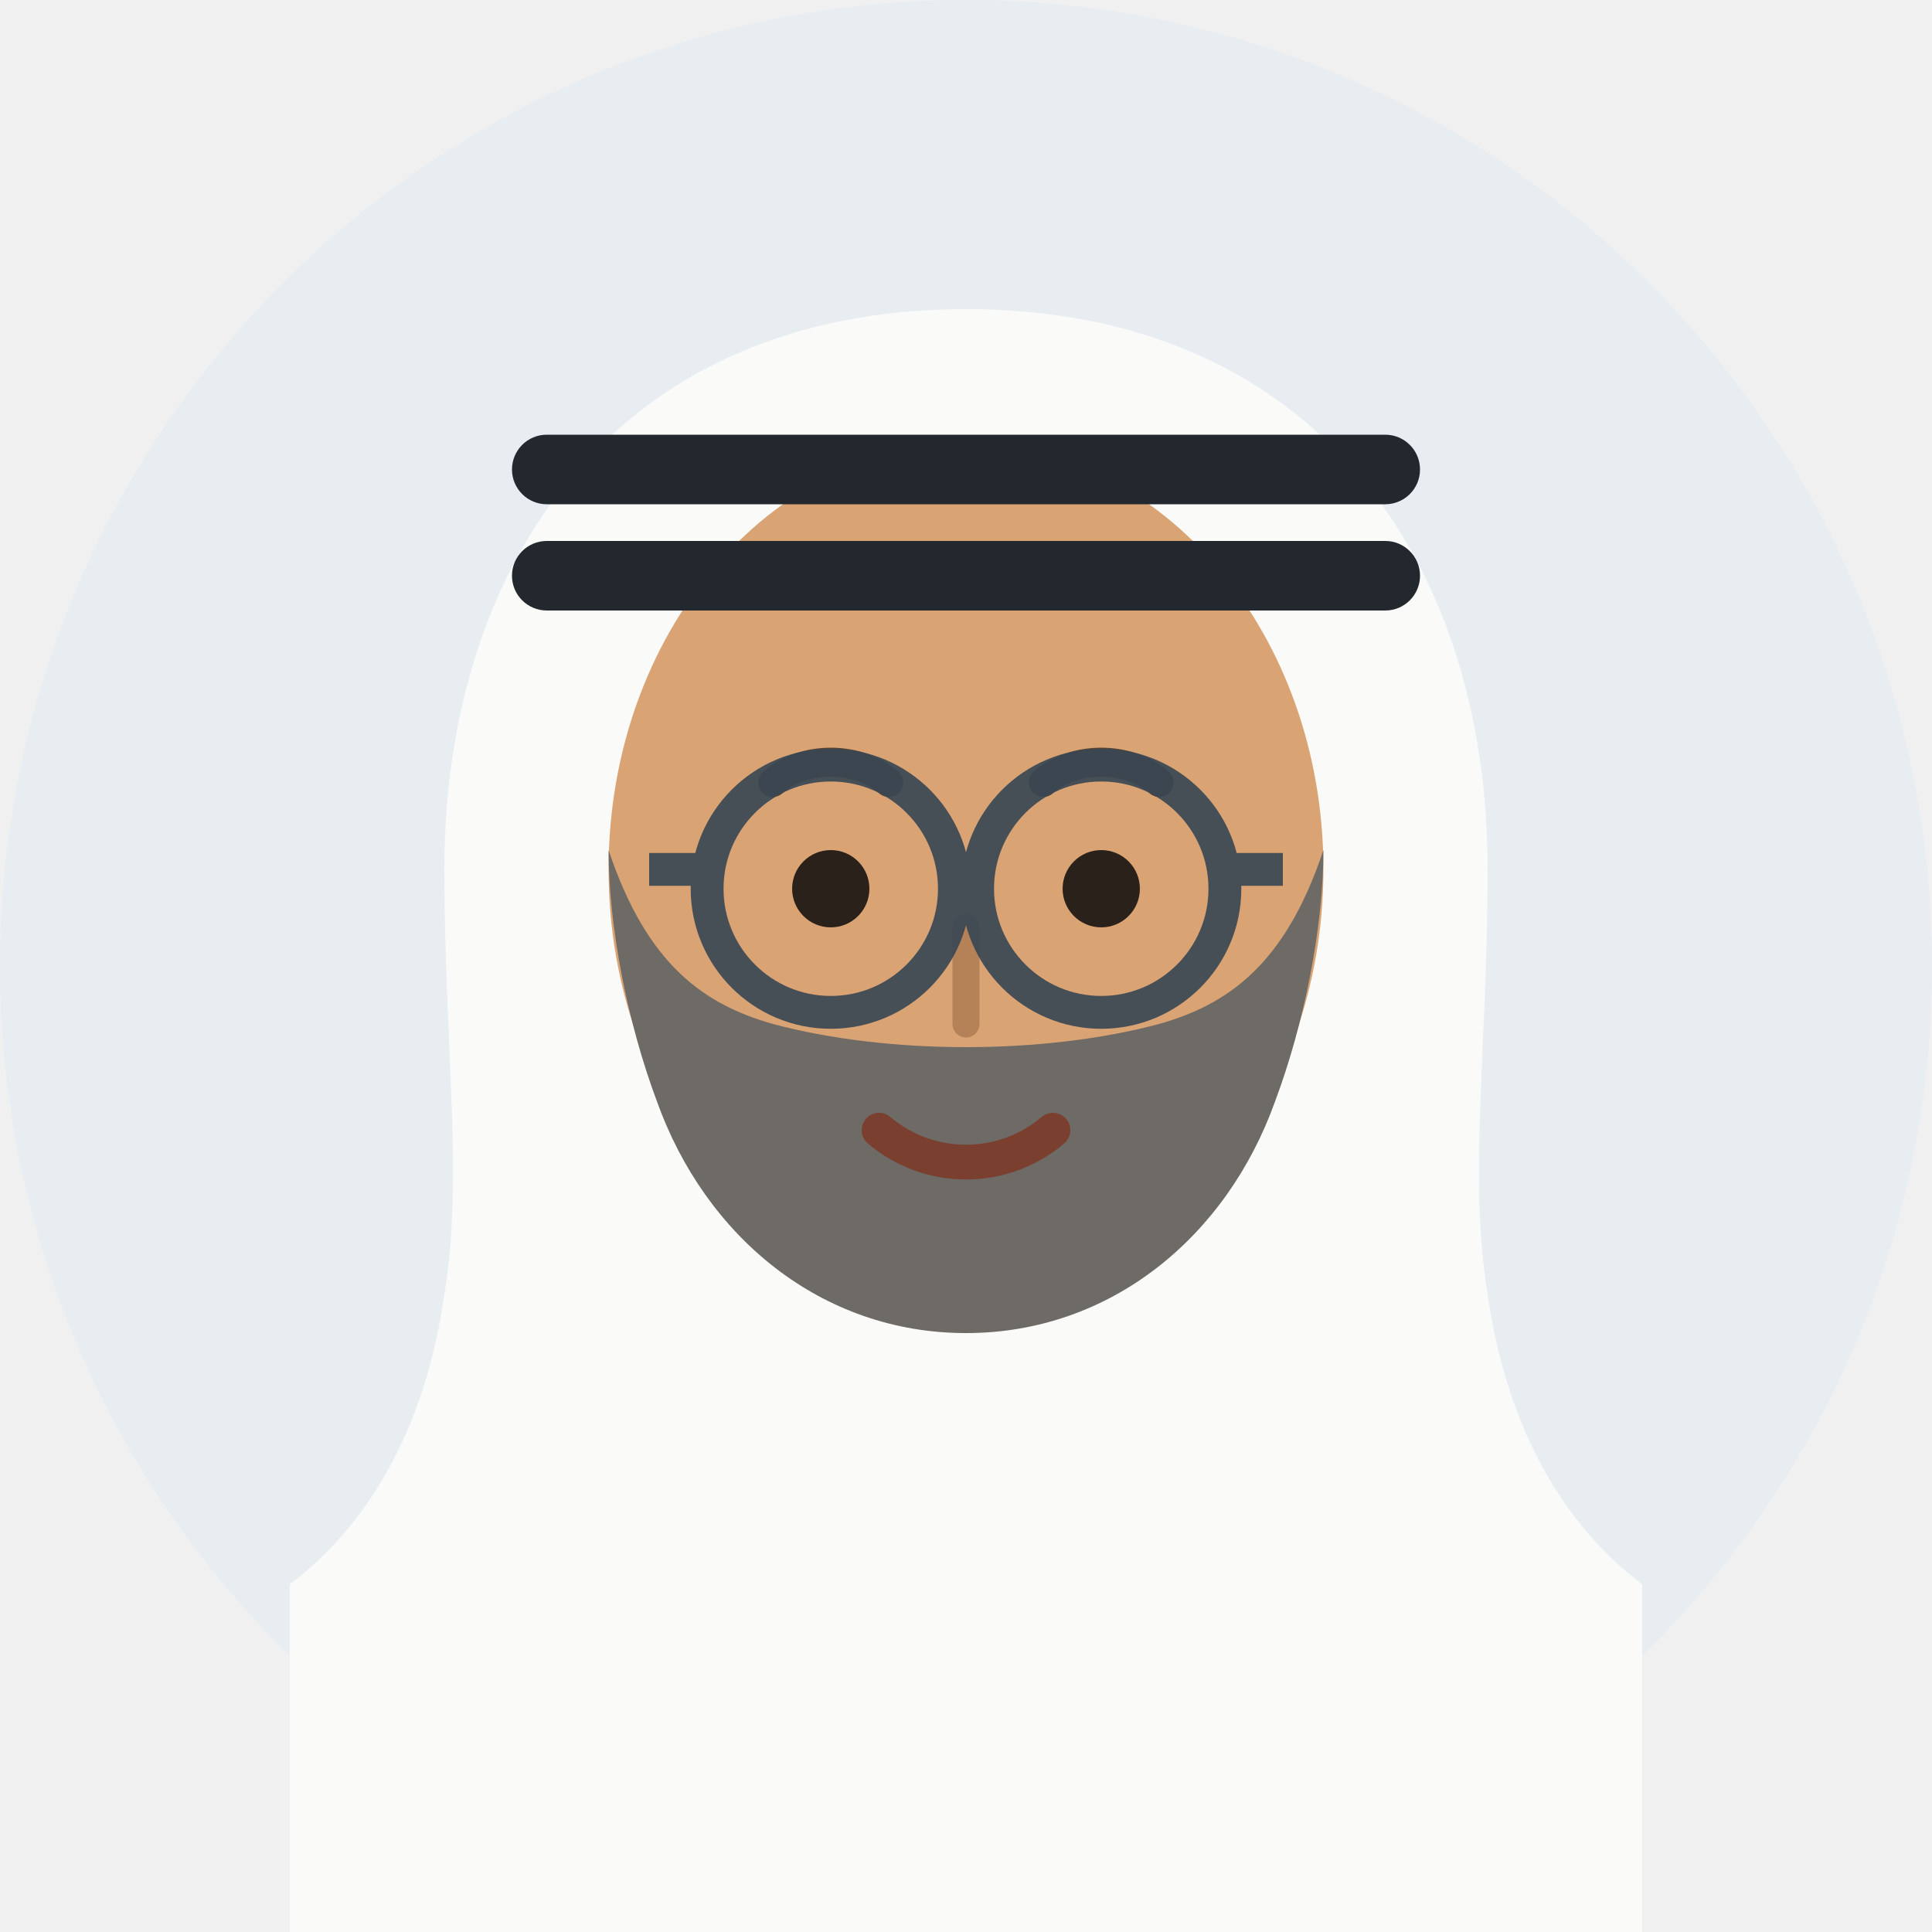
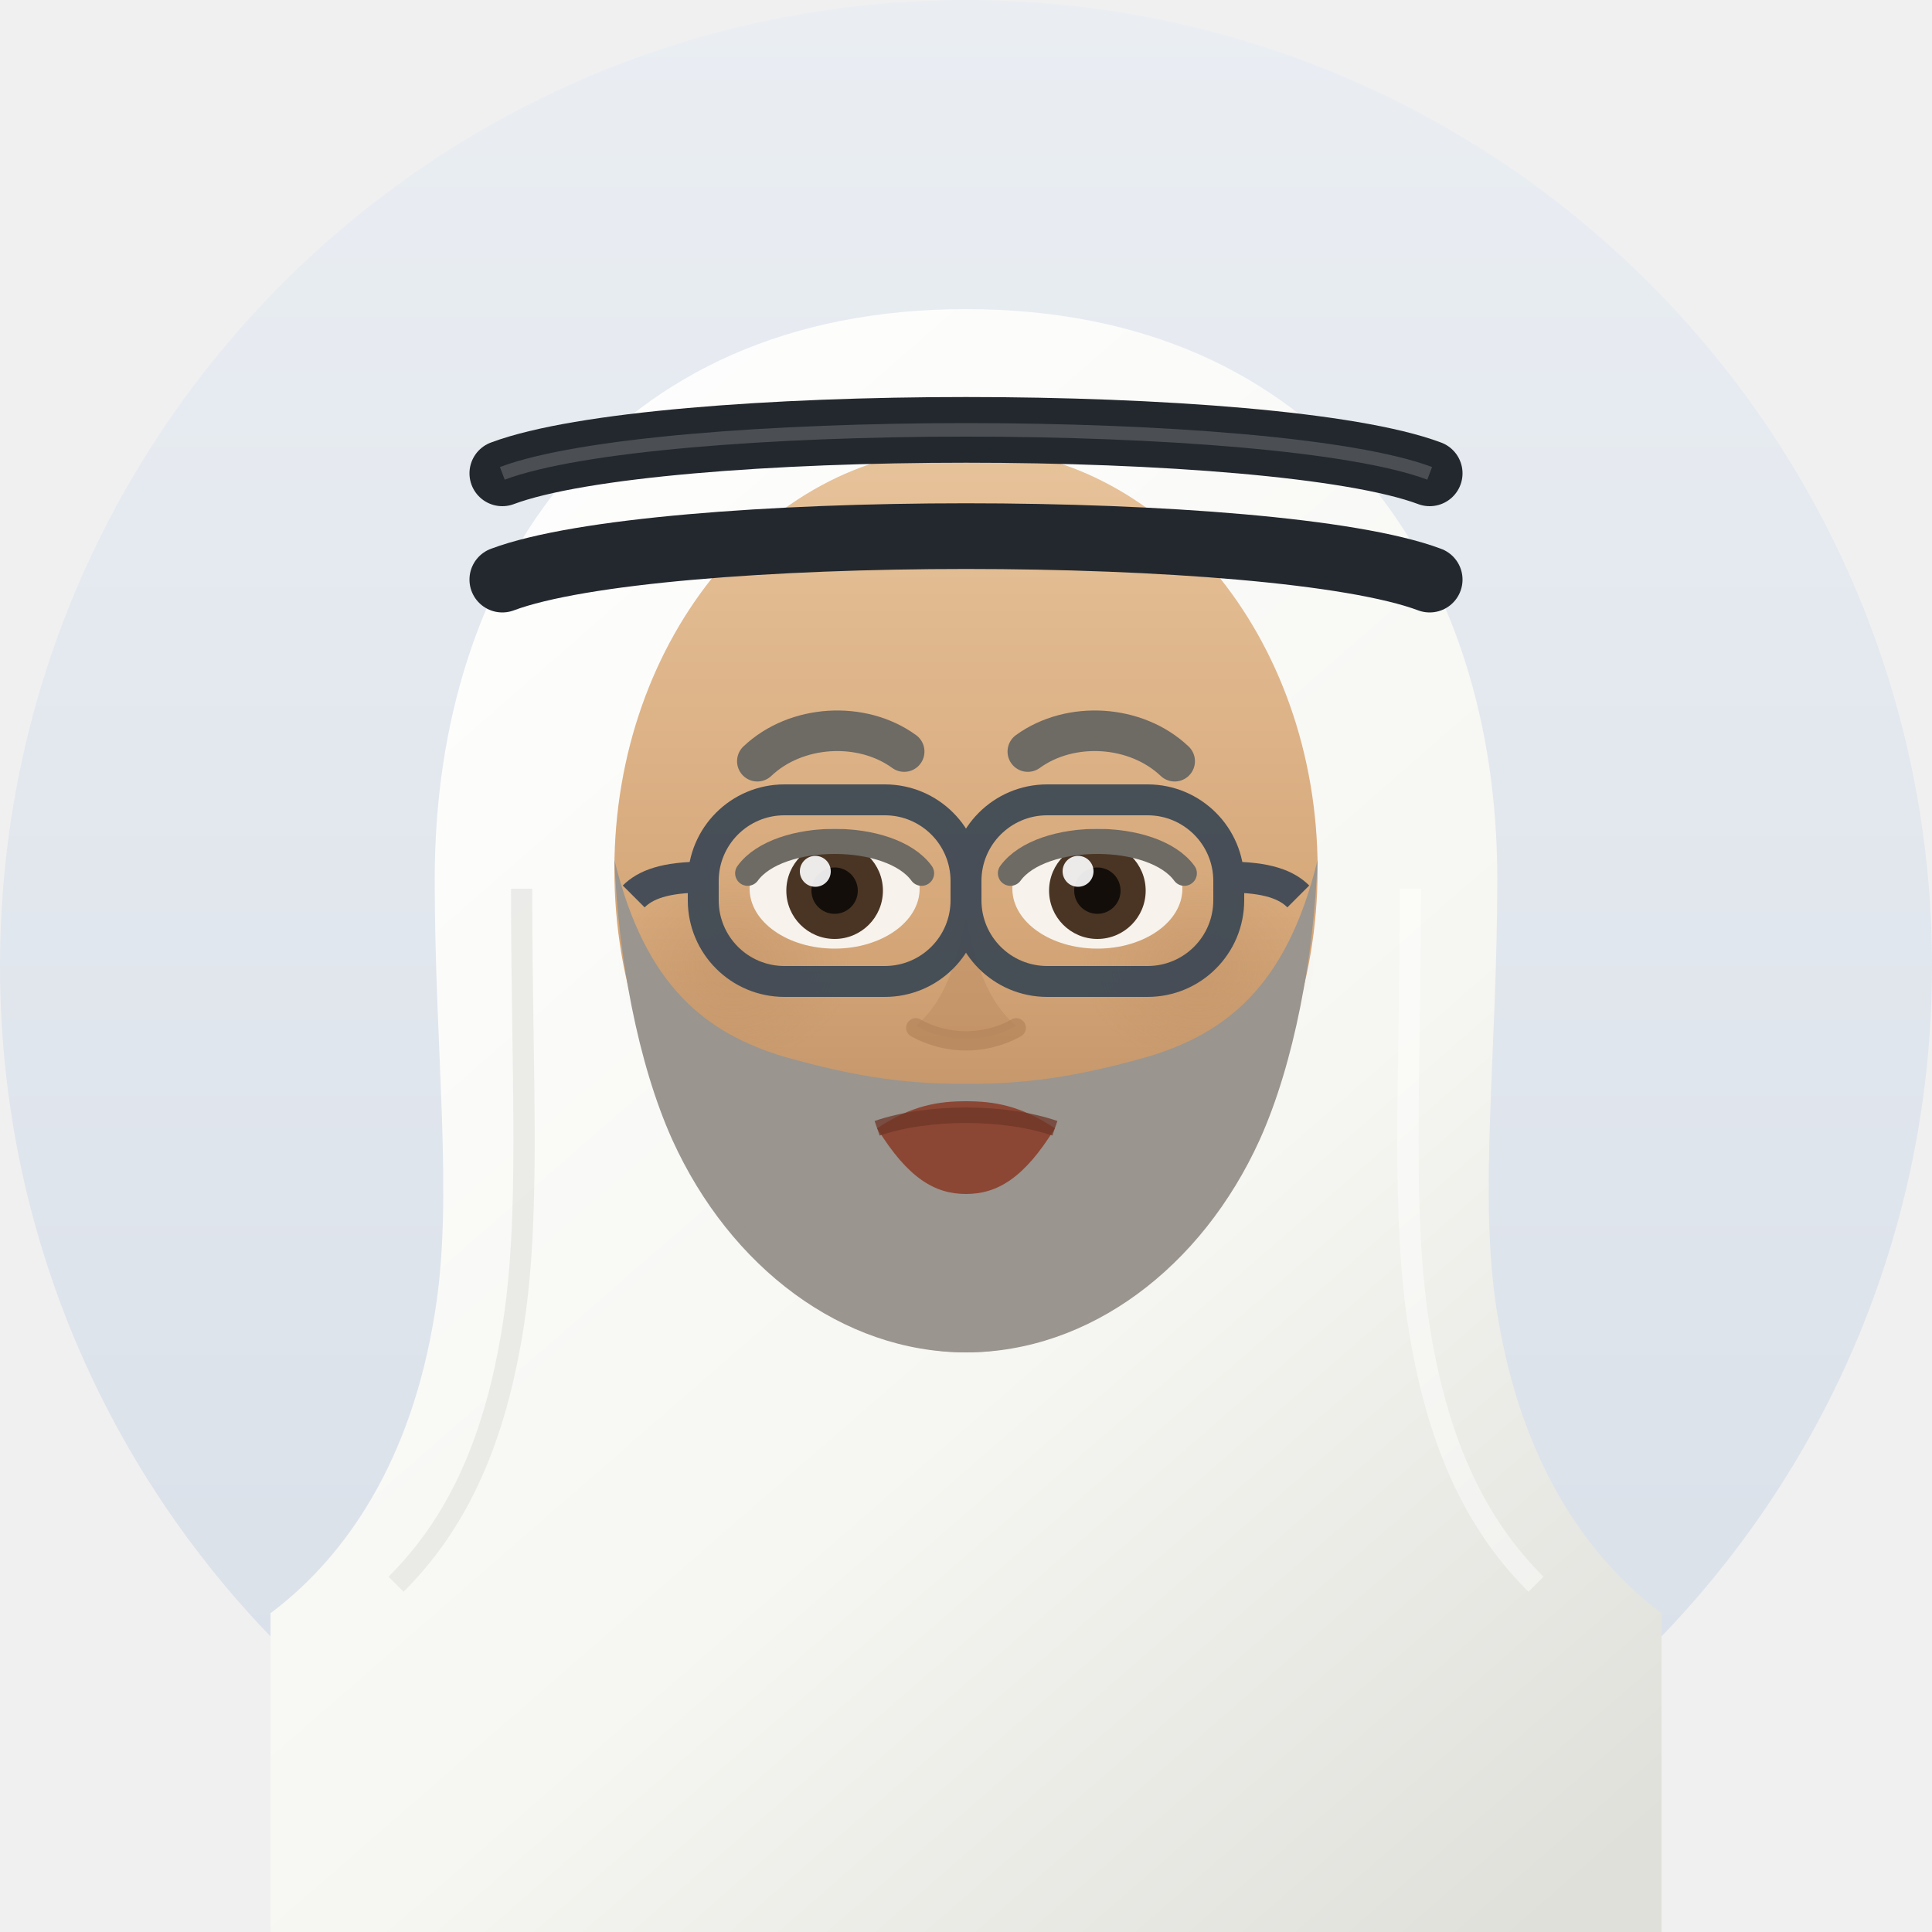
<svg xmlns="http://www.w3.org/2000/svg" viewBox="0 0 100 100" role="img" aria-hidden="true">
-   <circle cx="50" cy="50" r="50" fill="#E8EDF2" />
-   <path d="M50 63c-14 0-26 8-30 19 l0 18 60 0 0-18c-4-11-16-19-30-19z" fill="#F2F4F6" />
-   <path d="M43 56h14v14a7 7 0 0 1-14 0z" fill="#D9A374" />
-   <path d="M50 16c-18 0-27 13-27 29 0 9 1 16 0 22 -1 7-4 12-8 15 l0 18 70 0 0-18c-4-3-7-8-8-15 -1-6 0-13 0-22 0-16-9-29-27-29z" fill="#FAFAF8" />
-   <ellipse cx="50" cy="45" rx="18.5" ry="22" fill="#D9A374" />
-   <path d="M31.5 44c0 4 1 9 2.5 13 2.5 7 8.5 12 16 12s13.5-5 16-12 c1.5-4 2.5-9 2.5-13 -2 6-5 8-8.5 9 -3 .8-6.5 1.2-10 1.2s-7-.4-10-1.2 c-3.5-1-6.5-3-8.5-9z" fill="#6E6A66" />
-   <rect x="26.5" y="22.5" width="47" height="3.6" rx="1.8" fill="#23282E" />
-   <rect x="26.5" y="28" width="47" height="3.6" rx="1.8" fill="#23282E" />
-   <path d="M40 40.5c1.6-1.4 4.4-1.4 6 0" stroke="#2B211B" stroke-width="1.5" fill="none" stroke-linecap="round" opacity=".75" />
-   <path d="M54 40.5c1.6-1.4 4.4-1.4 6 0" stroke="#2B211B" stroke-width="1.5" fill="none" stroke-linecap="round" opacity=".75" />
-   <circle cx="43" cy="46" r="2" fill="#2B211B" />
-   <circle cx="57" cy="46" r="2" fill="#2B211B" />
-   <path d="M50 48v5" stroke="#8a5a36" stroke-width="1.4" fill="none" stroke-linecap="round" opacity=".45" />
-   <path d="M45.5 58.5c2.6 2.2 6.4 2.2 9 0" stroke="#7A3F2E" stroke-width="1.8" fill="none" stroke-linecap="round" />
-   <g fill="none" stroke="#3A4654" stroke-width="1.7" opacity=".92">
-     <circle cx="43" cy="46" r="6.4" />
-     <circle cx="57" cy="46" r="6.4" />
-     <path d="M49.4 45.4h1.2M36.6 45h-3M63.4 45h3" />
+   <defs>
+     <linearGradient id="omar-sk" x1="0" y1="0" x2="0" y2="1">
+       <stop offset="0" stop-color="#E7C39B" />
+       <stop offset=".55" stop-color="#D6A87A" />
+       <stop offset="1" stop-color="#B4855A" />
+     </linearGradient>
+     <radialGradient id="omar-ch" cx=".5" cy=".5" r=".5">
+       <stop offset="0" stop-color="#B4855A" stop-opacity=".30" />
+       <stop offset="1" stop-color="#B4855A" stop-opacity="0" />
+     </radialGradient>
+     <linearGradient id="omar-bg" x1="0" y1="0" x2="0" y2="1">
+       <stop offset="0" stop-color="#EAEEF3" />
+       <stop offset="1" stop-color="#D8DFE8" />
+     </linearGradient>
+     <linearGradient id="omar-gm" x1="0" y1="0" x2="0" y2="1">
+       <stop offset="0" stop-color="#FCFDFE" />
+       <stop offset="1" stop-color="#EDEFF2" />
+     </linearGradient>
+     <linearGradient id="omar-cv" x1=".15" y1="0" x2=".9" y2="1">
+       <stop offset="0" stop-color="#FFFFFF" />
+       <stop offset=".6" stop-color="#F6F6F2" />
+       <stop offset="1" stop-color="#DFE0DA" />
+     </linearGradient>
+   </defs>
+   <circle cx="50" cy="50" r="50" fill="url(#omar-bg)" />
+   <path d="M50 64c-15 0-28 9-32 21 l0 15 64 0 0-15c-4-12-17-21-32-21z" fill="url(#omar-gm)" />
+   <path d="M43.5 55h13v14a6.5 6.5 0 0 1-13 0z" fill="#D6A87A" />
+   <path d="M43.5 55h13v7c-4 3-9 3-13 0z" fill="#B4855A" opacity=".55" />
+   <path d="M50 16c-18.5 0-27.5 13.5-27.5 29.5 0 9 1 16.5 0 22.5 -1.2 7.5-4.5 12.5-8.5 15.5 l0 16.5 72 0 0-16.5c-4-3-7.3-8-8.5-15.5 -1-6 0-13.5 0-22.5 0-16-9-29.5-27.5-29.5z" fill="url(#omar-cv)" />
+   <path d="M27 46c0 10 .5 17-.5 23 -1 6-3 10-6 13" stroke="#DFE0DA" stroke-width="1.1" fill="none" opacity=".55" />
+   <path d="M73 46c0 10-.5 17 .5 23 1 6 3 10 6 13" stroke="#FFFFFF" stroke-width="1.1" fill="none" opacity=".45" />
+   <ellipse cx="50" cy="45" rx="18.2" ry="21.8" fill="url(#omar-sk)" />
+   <ellipse cx="38" cy="50" rx="6" ry="5" fill="url(#omar-ch)" />
+   <ellipse cx="62" cy="50" rx="6" ry="5" fill="url(#omar-ch)" />
+   <path d="M31.8 44.5c.2 5 1.2 10.5 3 14.5 3 6.6 8.8 11 15.2 11s12.2-4.4 15.2-11 c1.8-4 2.8-9.5 3-14.5 -1.6 6.6-4.8 9-8.8 10.2 -3.902 1.1-6.4 1.4-9.4 1.4s-5.5-.3-9.4-1.4 c-4-1.2-7.2-3.6-8.8-10.2z" fill="#9A958F" />
+   <path d="M50 70c-4.4 0-8.6-2.4-11.6-6.6 3.4 2.4 7.4 3.6 11.6 3.6s8.2-1.2 11.6-3.6 c-3 4.2-7.2 6.6-11.6 6.6z" fill="#9A958F" opacity=".6" />
+   <path d="M26 24.5c8-3 40-3 48 0" stroke="#23282E" stroke-width="3.4" fill="none" stroke-linecap="round" />
+   <path d="M26 30c8-3 40-3 48 0" stroke="#23282E" stroke-width="3.4" fill="none" stroke-linecap="round" />
+   <path d="M26 24.5c8-3 40-3 48 0" stroke="#fff" stroke-width=".7" fill="none" opacity=".18" />
+   <path d="M39.2 39.4c2-1.9 5.4-2.1 7.6-.5" stroke="#6E6A64" stroke-width="2.1" fill="none" stroke-linecap="round" />
+   <path d="M60.8 39.4c-2-1.9-5.4-2.1-7.6-.5" stroke="#6E6A64" stroke-width="2.1" fill="none" stroke-linecap="round" />
+   <ellipse cx="43.2" cy="46" rx="4.4" ry="3.1" fill="#F7F2EC" />
+   <circle cx="43.2" cy="46.1" r="2.5" fill="#4A3524" />
+   <circle cx="43.2" cy="46.1" r="1.2" fill="#140E0A" />
+   <circle cx="42.2" cy="45.1" r=".8" fill="#fff" opacity=".9" />
+   <path d="M38.7 45.2c1.6-2.2 7.4-2.2 9 0" stroke="#6E6A64" stroke-width="1.3" fill="none" stroke-linecap="round" />
+   <ellipse cx="56.8" cy="46" rx="4.4" ry="3.1" fill="#F7F2EC" />
+   <circle cx="56.8" cy="46.1" r="2.5" fill="#4A3524" />
+   <circle cx="56.8" cy="46.1" r="1.2" fill="#140E0A" />
+   <circle cx="55.8" cy="45.1" r=".8" fill="#fff" opacity=".9" />
+   <path d="M52.3 45.2c1.6-2.2 7.4-2.2 9 0" stroke="#6E6A64" stroke-width="1.3" fill="none" stroke-linecap="round" />
+   <path d="M50 47.5c-.6 3-1.4 4.6-2.6 5.6 1.6 .9 3.6 .9 5.2 0 -1.2-1-2-2.6-2.6-5.6z" fill="#B4855A" opacity=".35" />
+   <path d="M47.4 53.2c1.6 .9 3.6 .9 5.2 0" stroke="#B4855A" stroke-width="1" fill="none" stroke-linecap="round" opacity=".7" />
+   <path d="M45.4 58.4c1.8-1.2 3.2-1.4 4.6-1.4s2.8 .2 4.6 1.4c-1.6 2.6-3 3.4-4.6 3.4s-3-.8-4.6-3.4z" fill="#8C4634" />
+   <path d="M45.4 58.4c2.6-.9 6.6-.9 9.2 0" stroke="#6E3527" stroke-width=".8" fill="none" opacity=".75" />
+   <g fill="none" stroke="#3B4754" stroke-width="1.6" opacity=".92">
+     <rect x="36.4" y="41.4" width="13.6" height="9.4" rx="4.2" />
+     <rect x="50" y="41.4" width="13.6" height="9.4" rx="4.2" />
+     <path d="M49.8 45.4h.4M36.4 45.4c-2 0-3 .4-3.6 1M63.6 45.4c2 0 3 .4 3.6 1" />
  </g>
</svg>
